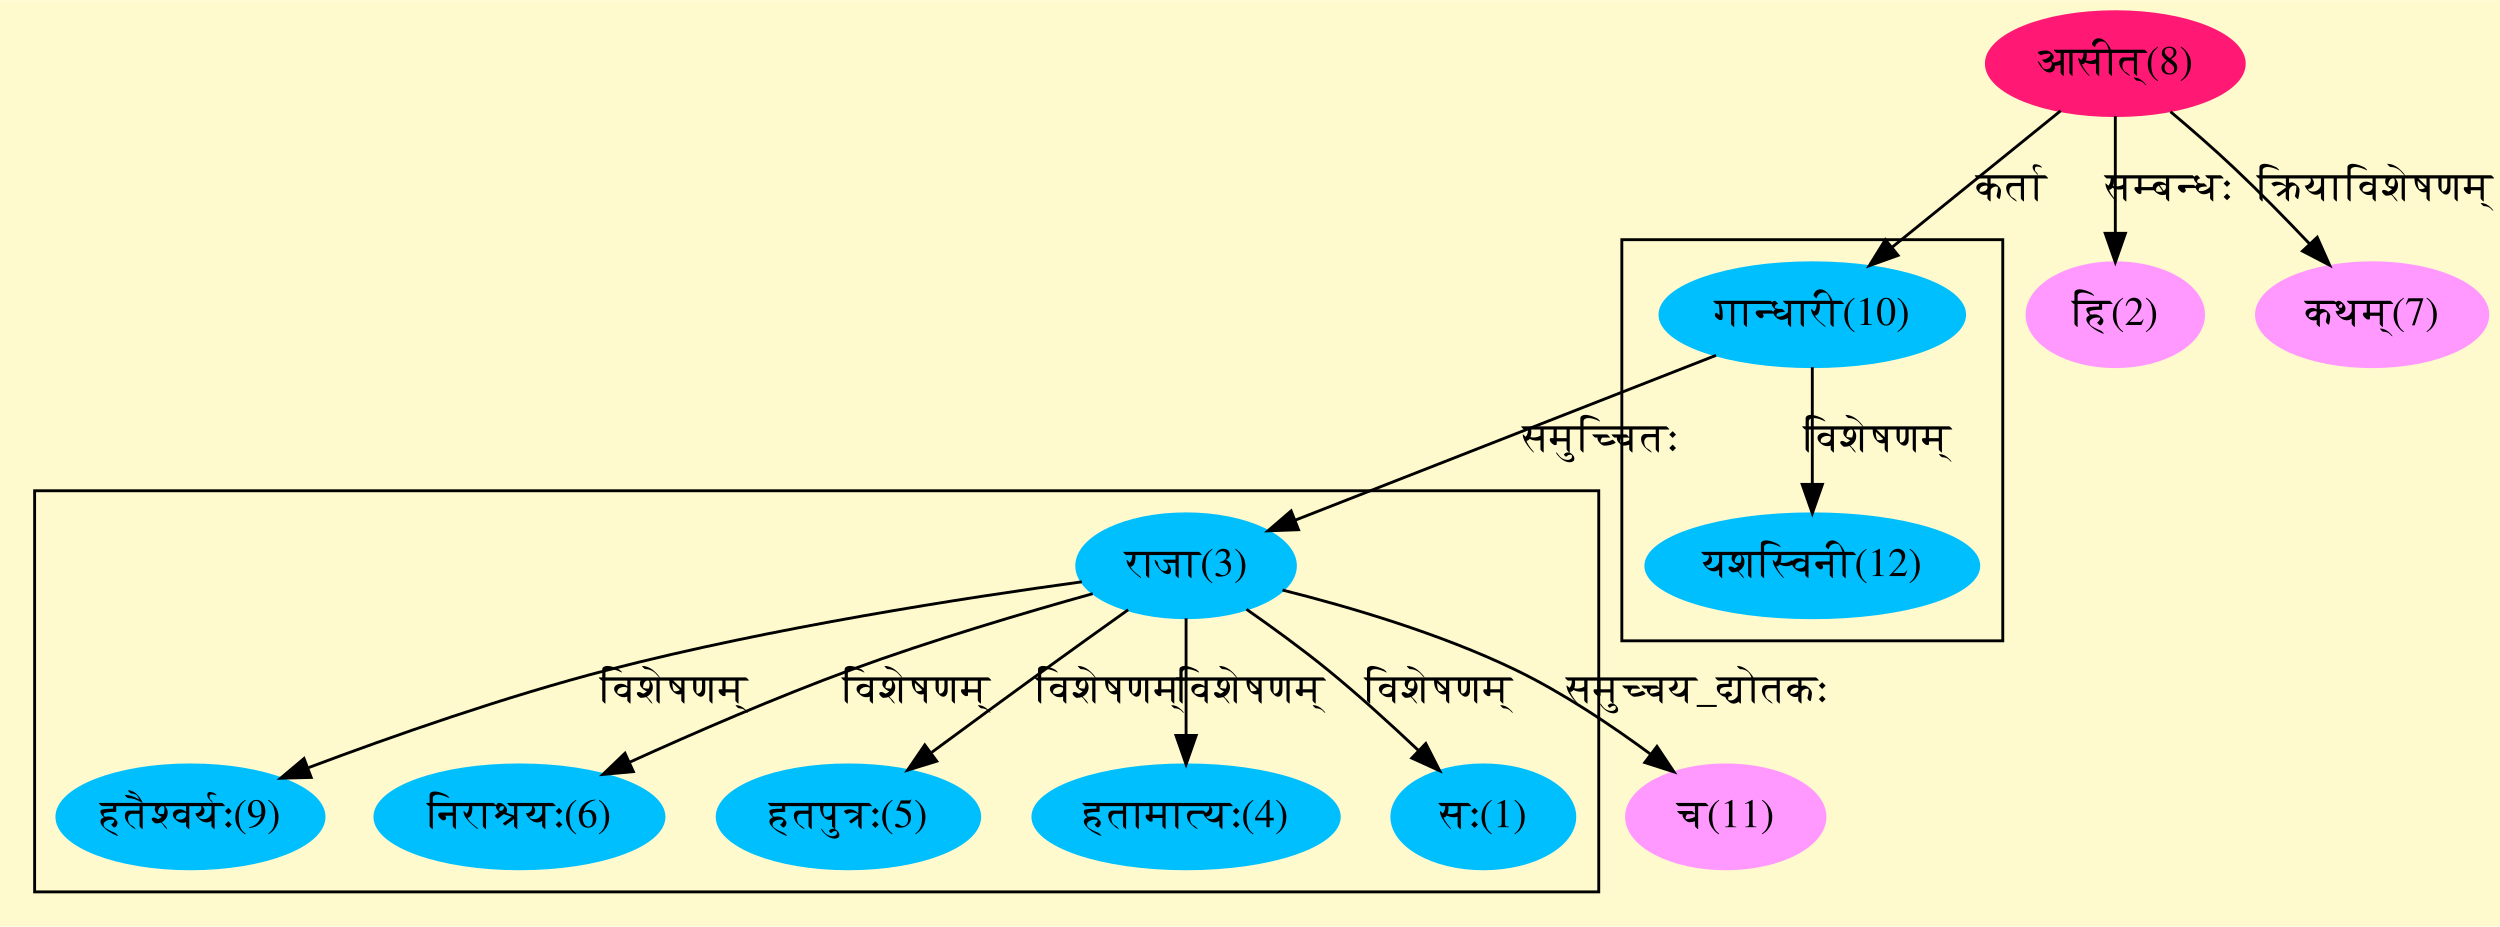
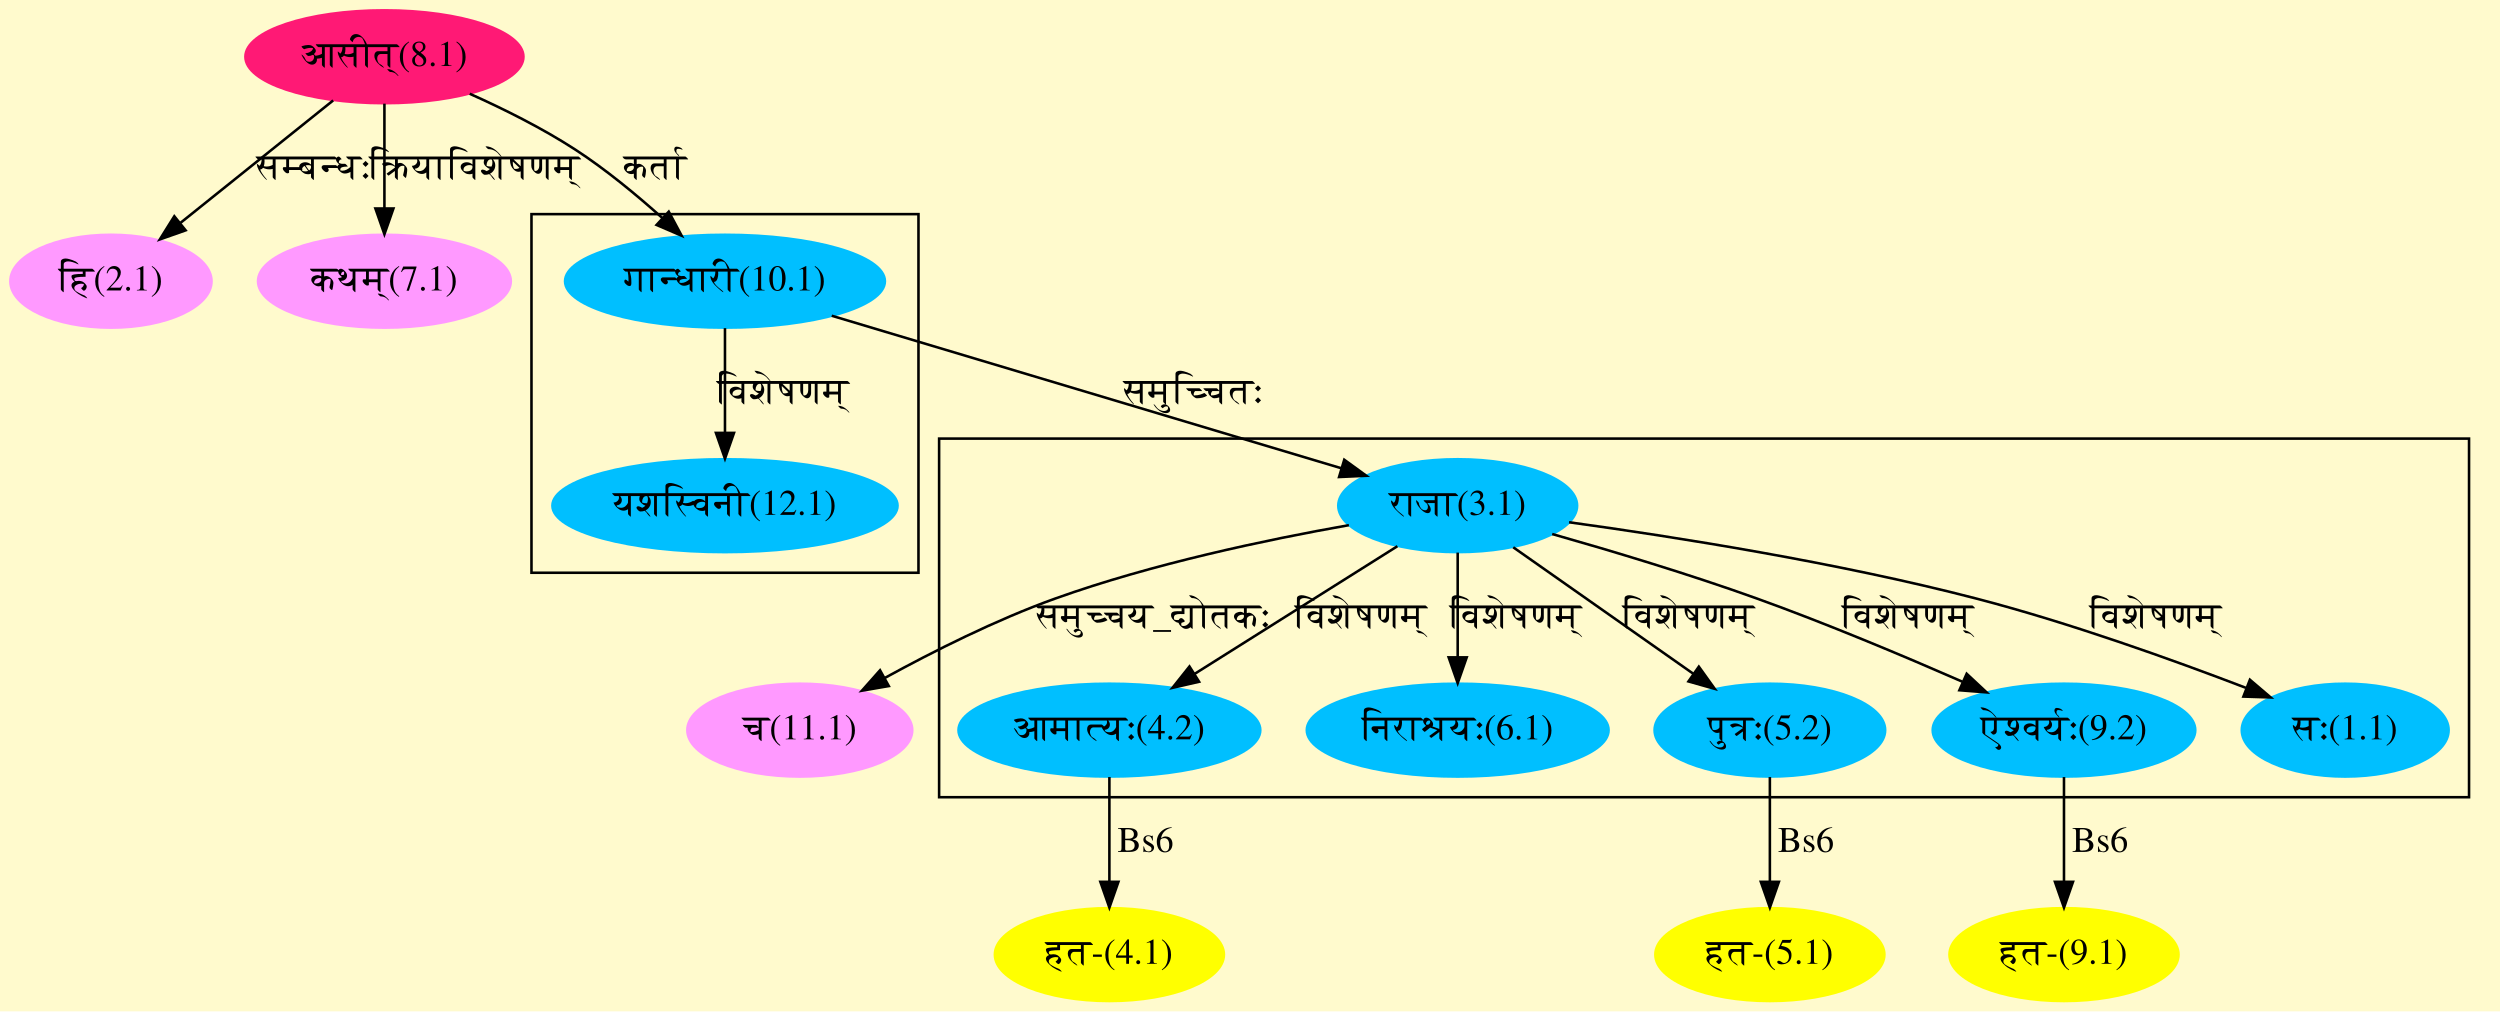
- <svg xmlns="http://www.w3.org/2000/svg" width="866pt" height="321pt" viewBox="0.00 0.00 866.30 321.00">
-   <g id="graph0" class="graph" transform="scale(1 1) rotate(0) translate(4 317)">
-     <polygon fill="#fffacd" stroke="transparent" points="-4,4 -4,-317 862.3,-317 862.3,4 -4,4" />
+ <svg xmlns="http://www.w3.org/2000/svg" width="969pt" height="392pt" viewBox="0.00 0.00 969.00 392.00">
+   <g id="graph0" class="graph" transform="scale(1 1) rotate(0) translate(4 388)">
+     <polygon fill="#fffacd" stroke="transparent" points="-4,4 -4,-388 965,-388 965,4 -4,4" />
    <g id="clust1" class="cluster">
-       <polygon fill="#fffacd" stroke="black" points="8,-8 8,-147 550,-147 550,-8 8,-8" />
+       <polygon fill="#fffacd" stroke="black" points="360,-79 360,-218 953,-218 953,-79 360,-79" />
    </g>
    <g id="clust2" class="cluster">
-       <polygon fill="#fffacd" stroke="black" points="558,-95 558,-234 690,-234 690,-95 558,-95" />
+       <polygon fill="#fffacd" stroke="black" points="202,-166 202,-305 352,-305 352,-166 202,-166" />
    </g>
    <g id="node1" class="node">
-       <ellipse fill="#00bfff" stroke="#00bfff" cx="510" cy="-34" rx="31.7" ry="18" />
-       <text text-anchor="middle" x="510" y="-30.3" font-family="Times,serif" font-size="14.00">सः(1)</text>
+       <ellipse fill="#00bfff" stroke="#00bfff" cx="905" cy="-105" rx="40.09" ry="18" />
+       <text text-anchor="middle" x="905" y="-101.3" font-family="Times,serif" font-size="14.00">सः(1.1)</text>
    </g>
    <g id="node2" class="node">
-       <ellipse fill="#00bfff" stroke="#00bfff" cx="407" cy="-121" rx="37.89" ry="18" />
-       <text text-anchor="middle" x="407" y="-117.3" font-family="Times,serif" font-size="14.00">राजा(3)</text>
+       <ellipse fill="#00bfff" stroke="#00bfff" cx="561" cy="-192" rx="46.29" ry="18" />
+       <text text-anchor="middle" x="561" y="-188.3" font-family="Times,serif" font-size="14.00">राजा(3.1)</text>
    </g>
    <g id="edge1" class="edge">
-       <path fill="none" stroke="black" d="M487.4,-57.12C477.94,-66.06 466.68,-76.3 456,-85 447.08,-92.26 436.78,-99.75 427.93,-105.92" />
-       <polygon fill="black" stroke="black" points="490.06,-59.42 494.87,-49.98 485.22,-54.36 490.06,-59.42" />
-       <text text-anchor="middle" x="494.5" y="-73.8" font-family="Times,serif" font-size="14.00">विशेषणम्</text>
+       <path fill="none" stroke="black" d="M866.55,-121.37C838.06,-132.29 798.09,-146.62 762,-156 708.35,-169.95 645.17,-179.92 604.17,-185.57" />
+       <polygon fill="black" stroke="black" points="868.06,-124.54 876.12,-117.67 865.54,-118.01 868.06,-124.54" />
+       <text text-anchor="middle" x="831.5" y="-144.8" font-family="Times,serif" font-size="14.00">विशेषणम्</text>
    </g>
    <g id="node7" class="node">
-       <ellipse fill="#00bfff" stroke="#00bfff" cx="624" cy="-208" rx="52.79" ry="18" />
-       <text text-anchor="middle" x="624" y="-204.3" font-family="Times,serif" font-size="14.00">गान्धारी(10)</text>
+       <ellipse fill="#00bfff" stroke="#00bfff" cx="277" cy="-279" rx="61.99" ry="18" />
+       <text text-anchor="middle" x="277" y="-275.3" font-family="Times,serif" font-size="14.00">गान्धारी(10.1)</text>
    </g>
    <g id="edge3" class="edge">
-       <path fill="none" stroke="black" d="M444.79,-136.8C485.98,-152.94 551.28,-178.51 590.64,-193.93" />
-       <polygon fill="black" stroke="black" points="445.96,-133.5 435.37,-133.11 443.4,-140.02 445.96,-133.5" />
-       <text text-anchor="middle" x="550.5" y="-160.8" font-family="Times,serif" font-size="14.00">समुच्चितः</text>
+       <path fill="none" stroke="black" d="M515.89,-206.5C461.55,-222.77 371,-249.87 318.37,-265.62" />
+       <polygon fill="black" stroke="black" points="517.03,-209.81 525.6,-203.59 515.02,-203.11 517.03,-209.81" />
+       <text text-anchor="middle" x="458.5" y="-231.8" font-family="Times,serif" font-size="14.00">समुच्चितः</text>
    </g>
    <g id="node3" class="node">
-       <ellipse fill="#00bfff" stroke="#00bfff" cx="407" cy="-34" rx="53.09" ry="18" />
-       <text text-anchor="middle" x="407" y="-30.3" font-family="Times,serif" font-size="14.00">हतामात्यः(4)</text>
+       <ellipse fill="#00bfff" stroke="#00bfff" cx="426" cy="-105" rx="58.49" ry="18" />
+       <text text-anchor="middle" x="426" y="-101.3" font-family="Times,serif" font-size="14.00">आमात्यः(4.2)</text>
+     </g>
+     <g id="edge5" class="edge">
+       <path fill="none" stroke="black" d="M459.01,-126.79C483.37,-142.13 515.93,-162.62 537.63,-176.29" />
+       <polygon fill="black" stroke="black" points="460.77,-123.76 450.44,-121.39 457.04,-129.68 460.77,-123.76" />
+       <text text-anchor="middle" x="523.5" y="-144.8" font-family="Times,serif" font-size="14.00">विशेषणम्</text>
+     </g>
+     <g id="node4" class="node">
+       <ellipse fill="#00bfff" stroke="#00bfff" cx="682" cy="-105" rx="44.69" ry="18" />
+       <text text-anchor="middle" x="682" y="-101.3" font-family="Times,serif" font-size="14.00">पुत्रः(5.2)</text>
+     </g>
+     <g id="edge7" class="edge">
+       <path fill="none" stroke="black" d="M652.46,-126.75C630.84,-141.94 602.01,-162.19 582.54,-175.86" />
+       <polygon fill="black" stroke="black" points="654.47,-129.61 660.64,-121 650.45,-123.88 654.47,-129.61" />
+       <text text-anchor="middle" x="650.5" y="-144.8" font-family="Times,serif" font-size="14.00">विशेषणम्</text>
+     </g>
+     <g id="node5" class="node">
+       <ellipse fill="#00bfff" stroke="#00bfff" cx="561" cy="-105" rx="58.49" ry="18" />
+       <text text-anchor="middle" x="561" y="-101.3" font-family="Times,serif" font-size="14.00">निराश्रयः(6.1)</text>
+     </g>
+     <g id="edge8" class="edge">
+       <path fill="none" stroke="black" d="M561,-133.27C561,-146.58 561,-162.19 561,-173.82" />
+       <polygon fill="black" stroke="black" points="564.5,-133.2 561,-123.2 557.5,-133.2 564.5,-133.2" />
+       <text text-anchor="middle" x="583.5" y="-144.8" font-family="Times,serif" font-size="14.00">विशेषणम्</text>
+     </g>
+     <g id="node6" class="node">
+       <ellipse fill="#00bfff" stroke="#00bfff" cx="796" cy="-105" rx="50.89" ry="18" />
+       <text text-anchor="middle" x="796" y="-101.3" font-family="Times,serif" font-size="14.00">ऐश्वर्यः(9.2)</text>
+     </g>
+     <g id="edge11" class="edge">
+       <path fill="none" stroke="black" d="M756.6,-123.78C733.62,-133.84 703.93,-146.31 677,-156 650.77,-165.44 620.62,-174.48 597.63,-181.01" />
+       <polygon fill="black" stroke="black" points="758.28,-126.86 766.02,-119.63 755.45,-120.46 758.28,-126.86" />
+       <text text-anchor="middle" x="735.5" y="-144.8" font-family="Times,serif" font-size="14.00">विशेषणम्</text>
+     </g>
+     <g id="node10" class="node">
+       <ellipse fill="#ff1975" stroke="#ff1975" cx="145" cy="-366" rx="53.89" ry="18" />
+       <text text-anchor="middle" x="145" y="-362.3" font-family="Times,serif" font-size="14.00">आसीत्(8.1)</text>
+     </g>
+     <g id="edge12" class="edge">
+       <path fill="none" stroke="black" d="M252.69,-303.54C242.72,-312.47 230.78,-322.34 219,-330 206.25,-338.29 191.23,-345.77 178.06,-351.66" />
+       <polygon fill="black" stroke="black" points="255.21,-305.97 260.21,-296.63 250.48,-300.81 255.21,-305.97" />
+       <text text-anchor="middle" x="250" y="-318.8" font-family="Times,serif" font-size="14.00">कर्ता</text>
+     </g>
+     <g id="node8" class="node">
+       <ellipse fill="#00bfff" stroke="#00bfff" cx="277" cy="-192" rx="66.89" ry="18" />
+       <text text-anchor="middle" x="277" y="-188.3" font-family="Times,serif" font-size="14.00">यशस्विनी(12.1)</text>
+     </g>
+     <g id="edge14" class="edge">
+       <path fill="none" stroke="black" d="M277,-220.27C277,-233.58 277,-249.19 277,-260.82" />
+       <polygon fill="black" stroke="black" points="280.5,-220.2 277,-210.2 273.5,-220.2 280.5,-220.2" />
+       <text text-anchor="middle" x="299.5" y="-231.8" font-family="Times,serif" font-size="14.00">विशेषणम्</text>
+     </g>
+     <g id="node9" class="node">
+       <ellipse fill="#ff99ff" stroke="#ff99ff" cx="39" cy="-279" rx="38.99" ry="18" />
+       <text text-anchor="middle" x="39" y="-275.3" font-family="Times,serif" font-size="14.00">हि(2.1)</text>
+     </g>
+     <g id="edge2" class="edge">
+       <path fill="none" stroke="black" d="M65.98,-301.64C84.41,-316.42 108.43,-335.68 125.13,-349.07" />
+       <polygon fill="black" stroke="black" points="67.94,-298.72 57.95,-295.2 63.56,-304.18 67.94,-298.72" />
+       <text text-anchor="middle" x="117.5" y="-318.8" font-family="Times,serif" font-size="14.00">सम्बन्धः</text>
+     </g>
+     <g id="node11" class="node">
+       <ellipse fill="#ffff00" stroke="#ffff00" cx="426" cy="-18" rx="44.39" ry="18" />
+       <text text-anchor="middle" x="426" y="-14.3" font-family="Times,serif" font-size="14.00">हत-(4.1)</text>
    </g>
    <g id="edge4" class="edge">
-       <path fill="none" stroke="black" d="M407,-62.27C407,-75.58 407,-91.19 407,-102.82" />
-       <polygon fill="black" stroke="black" points="410.5,-62.2 407,-52.2 403.5,-62.2 410.5,-62.2" />
-       <text text-anchor="middle" x="429.5" y="-73.8" font-family="Times,serif" font-size="14.00">विशेषणम्</text>
+       <path fill="none" stroke="black" d="M426,-46.27C426,-59.58 426,-75.19 426,-86.82" />
+       <polygon fill="black" stroke="black" points="429.5,-46.2 426,-36.2 422.5,-46.2 429.5,-46.2" />
+       <text text-anchor="middle" x="440" y="-57.8" font-family="Times,serif" font-size="14.00">Bs6</text>
    </g>
-     <g id="node4" class="node">
-       <ellipse fill="#00bfff" stroke="#00bfff" cx="290" cy="-34" rx="45.49" ry="18" />
-       <text text-anchor="middle" x="290" y="-30.3" font-family="Times,serif" font-size="14.00">हतपुत्रः(5)</text>
-     </g>
-     <g id="edge5" class="edge">
-       <path fill="none" stroke="black" d="M318.84,-56.34C330.92,-65.24 345.11,-75.66 358,-85 367.48,-91.87 378.04,-99.43 386.93,-105.76" />
-       <polygon fill="black" stroke="black" points="320.6,-53.29 310.48,-50.17 316.45,-58.92 320.6,-53.29" />
-       <text text-anchor="middle" x="380.5" y="-73.8" font-family="Times,serif" font-size="14.00">विशेषणम्</text>
-     </g>
-     <g id="node5" class="node">
-       <ellipse fill="#00bfff" stroke="#00bfff" cx="176" cy="-34" rx="50.09" ry="18" />
-       <text text-anchor="middle" x="176" y="-30.3" font-family="Times,serif" font-size="14.00">निराश्रयः(6)</text>
+     <g id="node12" class="node">
+       <ellipse fill="#ffff00" stroke="#ffff00" cx="682" cy="-18" rx="44.39" ry="18" />
+       <text text-anchor="middle" x="682" y="-14.3" font-family="Times,serif" font-size="14.00">हत-(5.1)</text>
    </g>
    <g id="edge6" class="edge">
-       <path fill="none" stroke="black" d="M214.31,-53C236.46,-63.06 265.01,-75.46 291,-85 318.85,-95.21 351.21,-104.79 374.66,-111.34" />
-       <polygon fill="black" stroke="black" points="215.47,-49.68 204.92,-48.7 212.56,-56.04 215.47,-49.68" />
-       <text text-anchor="middle" x="313.5" y="-73.8" font-family="Times,serif" font-size="14.00">विशेषणम्</text>
+       <path fill="none" stroke="black" d="M682,-46.27C682,-59.58 682,-75.19 682,-86.82" />
+       <polygon fill="black" stroke="black" points="685.5,-46.2 682,-36.2 678.5,-46.2 685.5,-46.2" />
+       <text text-anchor="middle" x="696" y="-57.8" font-family="Times,serif" font-size="14.00">Bs6</text>
    </g>
-     <g id="node6" class="node">
-       <ellipse fill="#00bfff" stroke="#00bfff" cx="62" cy="-34" rx="46.29" ry="18" />
-       <text text-anchor="middle" x="62" y="-30.3" font-family="Times,serif" font-size="14.00">हतैश्वर्यः(9)</text>
-     </g>
-     <g id="edge8" class="edge">
-       <path fill="none" stroke="black" d="M102.94,-51.07C131.69,-61.87 171.25,-75.77 207,-85 263.49,-99.58 330.53,-109.94 370.87,-115.44" />
-       <polygon fill="black" stroke="black" points="103.83,-47.66 93.24,-47.39 101.35,-54.21 103.83,-47.66" />
-       <text text-anchor="middle" x="229.5" y="-73.8" font-family="Times,serif" font-size="14.00">विशेषणम्</text>
-     </g>
-     <g id="node10" class="node">
-       <ellipse fill="#ff1975" stroke="#ff1975" cx="729" cy="-295" rx="44.69" ry="18" />
-       <text text-anchor="middle" x="729" y="-291.3" font-family="Times,serif" font-size="14.00">आसीत्(8)</text>
+     <g id="node13" class="node">
+       <ellipse fill="#ff99ff" stroke="#ff99ff" cx="145" cy="-279" rx="48.99" ry="18" />
+       <text text-anchor="middle" x="145" y="-275.3" font-family="Times,serif" font-size="14.00">कथम्(7.1)</text>
    </g>
    <g id="edge9" class="edge">
-       <path fill="none" stroke="black" d="M651.78,-231.49C670.17,-246.38 693.8,-265.5 710.05,-278.66" />
-       <polygon fill="black" stroke="black" points="653.72,-228.56 643.75,-224.99 649.32,-234 653.72,-228.56" />
-       <text text-anchor="middle" x="693" y="-247.8" font-family="Times,serif" font-size="14.00">कर्ता</text>
+       <path fill="none" stroke="black" d="M145,-307.27C145,-320.58 145,-336.19 145,-347.82" />
+       <polygon fill="black" stroke="black" points="148.5,-307.2 145,-297.2 141.5,-307.2 148.5,-307.2" />
+       <text text-anchor="middle" x="180" y="-318.8" font-family="Times,serif" font-size="14.00">क्रियाविशेषणम्</text>
    </g>
-     <g id="node8" class="node">
-       <ellipse fill="#00bfff" stroke="#00bfff" cx="624" cy="-121" rx="57.69" ry="18" />
-       <text text-anchor="middle" x="624" y="-117.3" font-family="Times,serif" font-size="14.00">यशस्विनी(12)</text>
-     </g>
-     <g id="edge11" class="edge">
-       <path fill="none" stroke="black" d="M624,-149.27C624,-162.58 624,-178.19 624,-189.82" />
-       <polygon fill="black" stroke="black" points="627.5,-149.2 624,-139.2 620.5,-149.2 627.5,-149.2" />
-       <text text-anchor="middle" x="646.5" y="-160.8" font-family="Times,serif" font-size="14.00">विशेषणम्</text>
-     </g>
-     <g id="node9" class="node">
-       <ellipse fill="#ff99ff" stroke="#ff99ff" cx="729" cy="-208" rx="30.59" ry="18" />
-       <text text-anchor="middle" x="729" y="-204.3" font-family="Times,serif" font-size="14.00">हि(2)</text>
-     </g>
-     <g id="edge2" class="edge">
-       <path fill="none" stroke="black" d="M729,-236.27C729,-249.58 729,-265.19 729,-276.82" />
-       <polygon fill="black" stroke="black" points="732.5,-236.2 729,-226.2 725.5,-236.2 732.5,-236.2" />
-       <text text-anchor="middle" x="747.5" y="-247.8" font-family="Times,serif" font-size="14.00">सम्बन्धः</text>
-     </g>
-     <g id="node11" class="node">
-       <ellipse fill="#ff99ff" stroke="#ff99ff" cx="818" cy="-208" rx="40.09" ry="18" />
-       <text text-anchor="middle" x="818" y="-204.3" font-family="Times,serif" font-size="14.00">कथम्(7)</text>
-     </g>
-     <g id="edge7" class="edge">
-       <path fill="none" stroke="black" d="M796.26,-232.61C788.19,-241.11 778.85,-250.66 770,-259 763.06,-265.55 755.14,-272.44 748.12,-278.35" />
-       <polygon fill="black" stroke="black" points="798.96,-234.84 803.26,-225.16 793.86,-230.05 798.96,-234.84" />
-       <text text-anchor="middle" x="819" y="-247.8" font-family="Times,serif" font-size="14.00">क्रियाविशेषणम्</text>
-     </g>
-     <g id="node12" class="node">
-       <ellipse fill="#ff99ff" stroke="#ff99ff" cx="594" cy="-34" rx="34.39" ry="18" />
-       <text text-anchor="middle" x="594" y="-30.3" font-family="Times,serif" font-size="14.00">च(11)</text>
+     <g id="node14" class="node">
+       <ellipse fill="#ffff00" stroke="#ffff00" cx="796" cy="-18" rx="44.39" ry="18" />
+       <text text-anchor="middle" x="796" y="-14.3" font-family="Times,serif" font-size="14.00">हत-(9.1)</text>
    </g>
    <g id="edge10" class="edge">
-       <path fill="none" stroke="black" d="M567.79,-55.83C554.38,-65.71 537.46,-77.07 521,-85 495.08,-97.5 463.7,-106.74 440.43,-112.58" />
-       <polygon fill="black" stroke="black" points="570.17,-58.41 576.05,-49.59 565.95,-52.82 570.17,-58.41" />
-       <text text-anchor="middle" x="584" y="-73.8" font-family="Times,serif" font-size="14.00">समुच्चय_द्योतकः</text>
+       <path fill="none" stroke="black" d="M796,-46.27C796,-59.58 796,-75.19 796,-86.82" />
+       <polygon fill="black" stroke="black" points="799.5,-46.2 796,-36.2 792.5,-46.2 799.5,-46.2" />
+       <text text-anchor="middle" x="810" y="-57.8" font-family="Times,serif" font-size="14.00">Bs6</text>
+     </g>
+     <g id="node15" class="node">
+       <ellipse fill="#ff99ff" stroke="#ff99ff" cx="306" cy="-105" rx="43.59" ry="18" />
+       <text text-anchor="middle" x="306" y="-101.3" font-family="Times,serif" font-size="14.00">च(11.1)</text>
+     </g>
+     <g id="edge13" class="edge">
+       <path fill="none" stroke="black" d="M338.84,-125.17C357.69,-135.51 382.1,-147.79 405,-156 442.49,-169.44 486.97,-178.81 518.82,-184.45" />
+       <polygon fill="black" stroke="black" points="340.5,-122.09 330.06,-120.28 337.1,-128.21 340.5,-122.09" />
+       <text text-anchor="middle" x="443" y="-144.8" font-family="Times,serif" font-size="14.00">समुच्चय_द्योतकः</text>
    </g>
  </g>
</svg>
